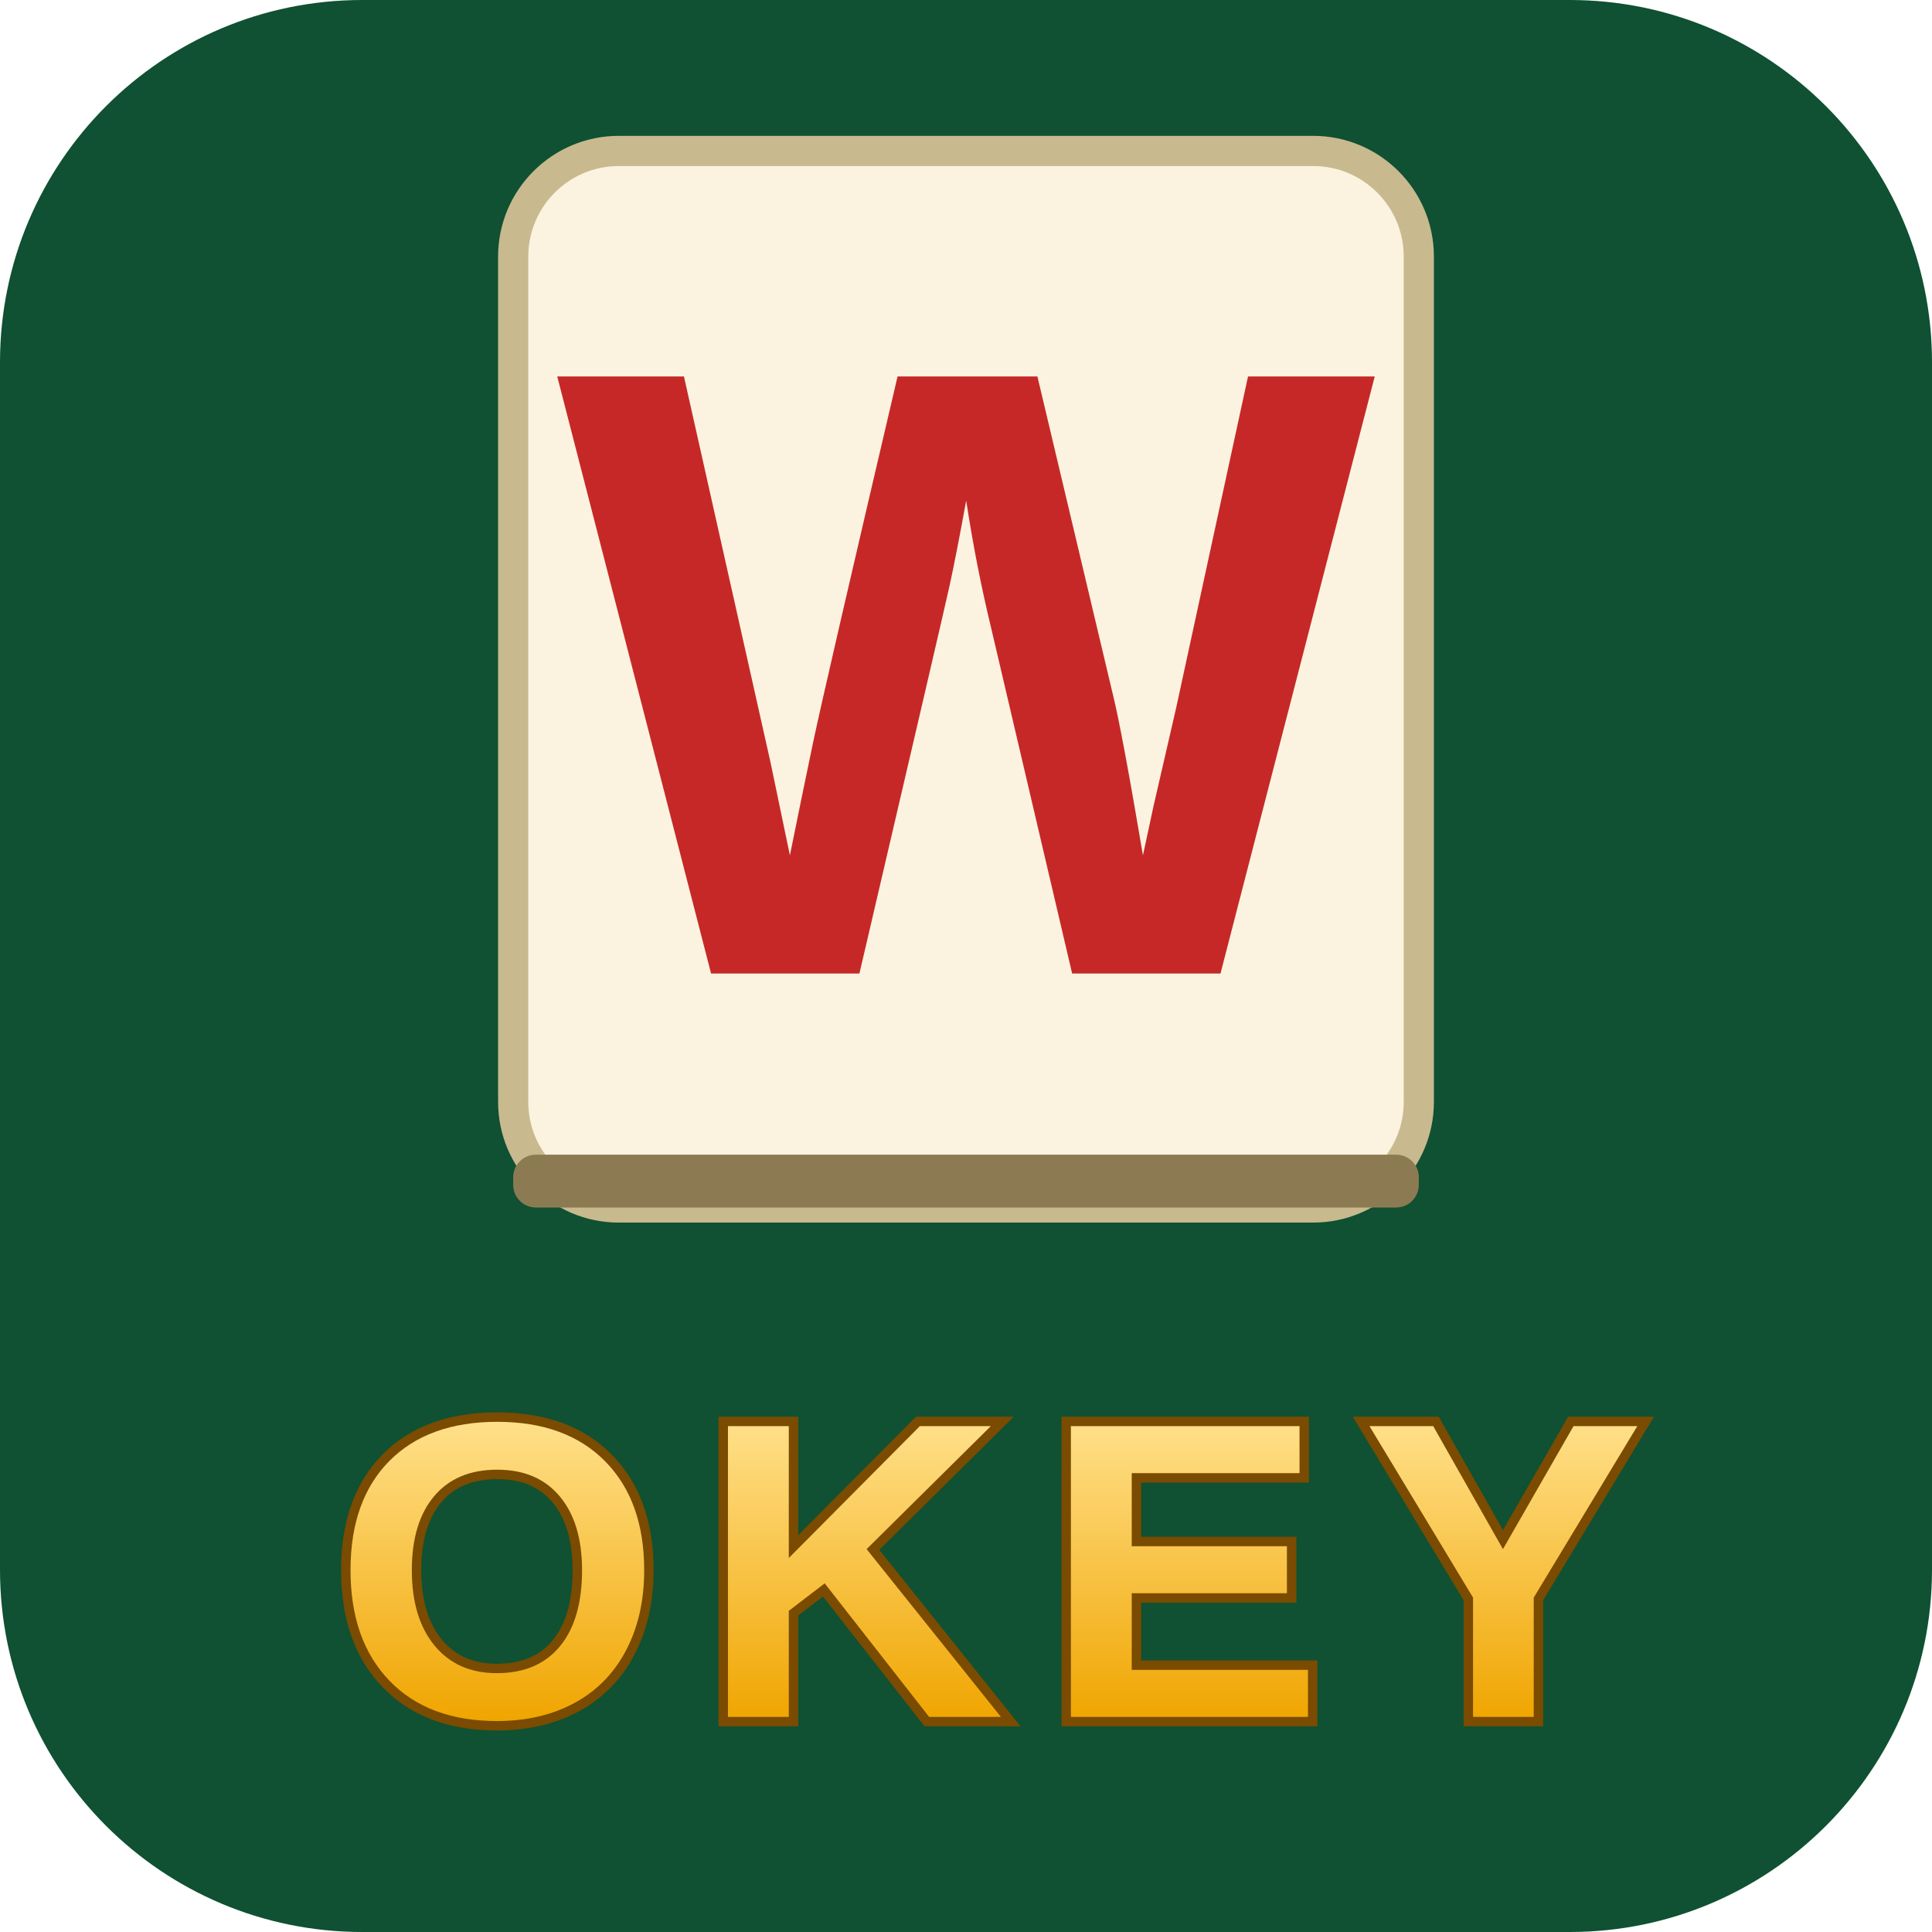
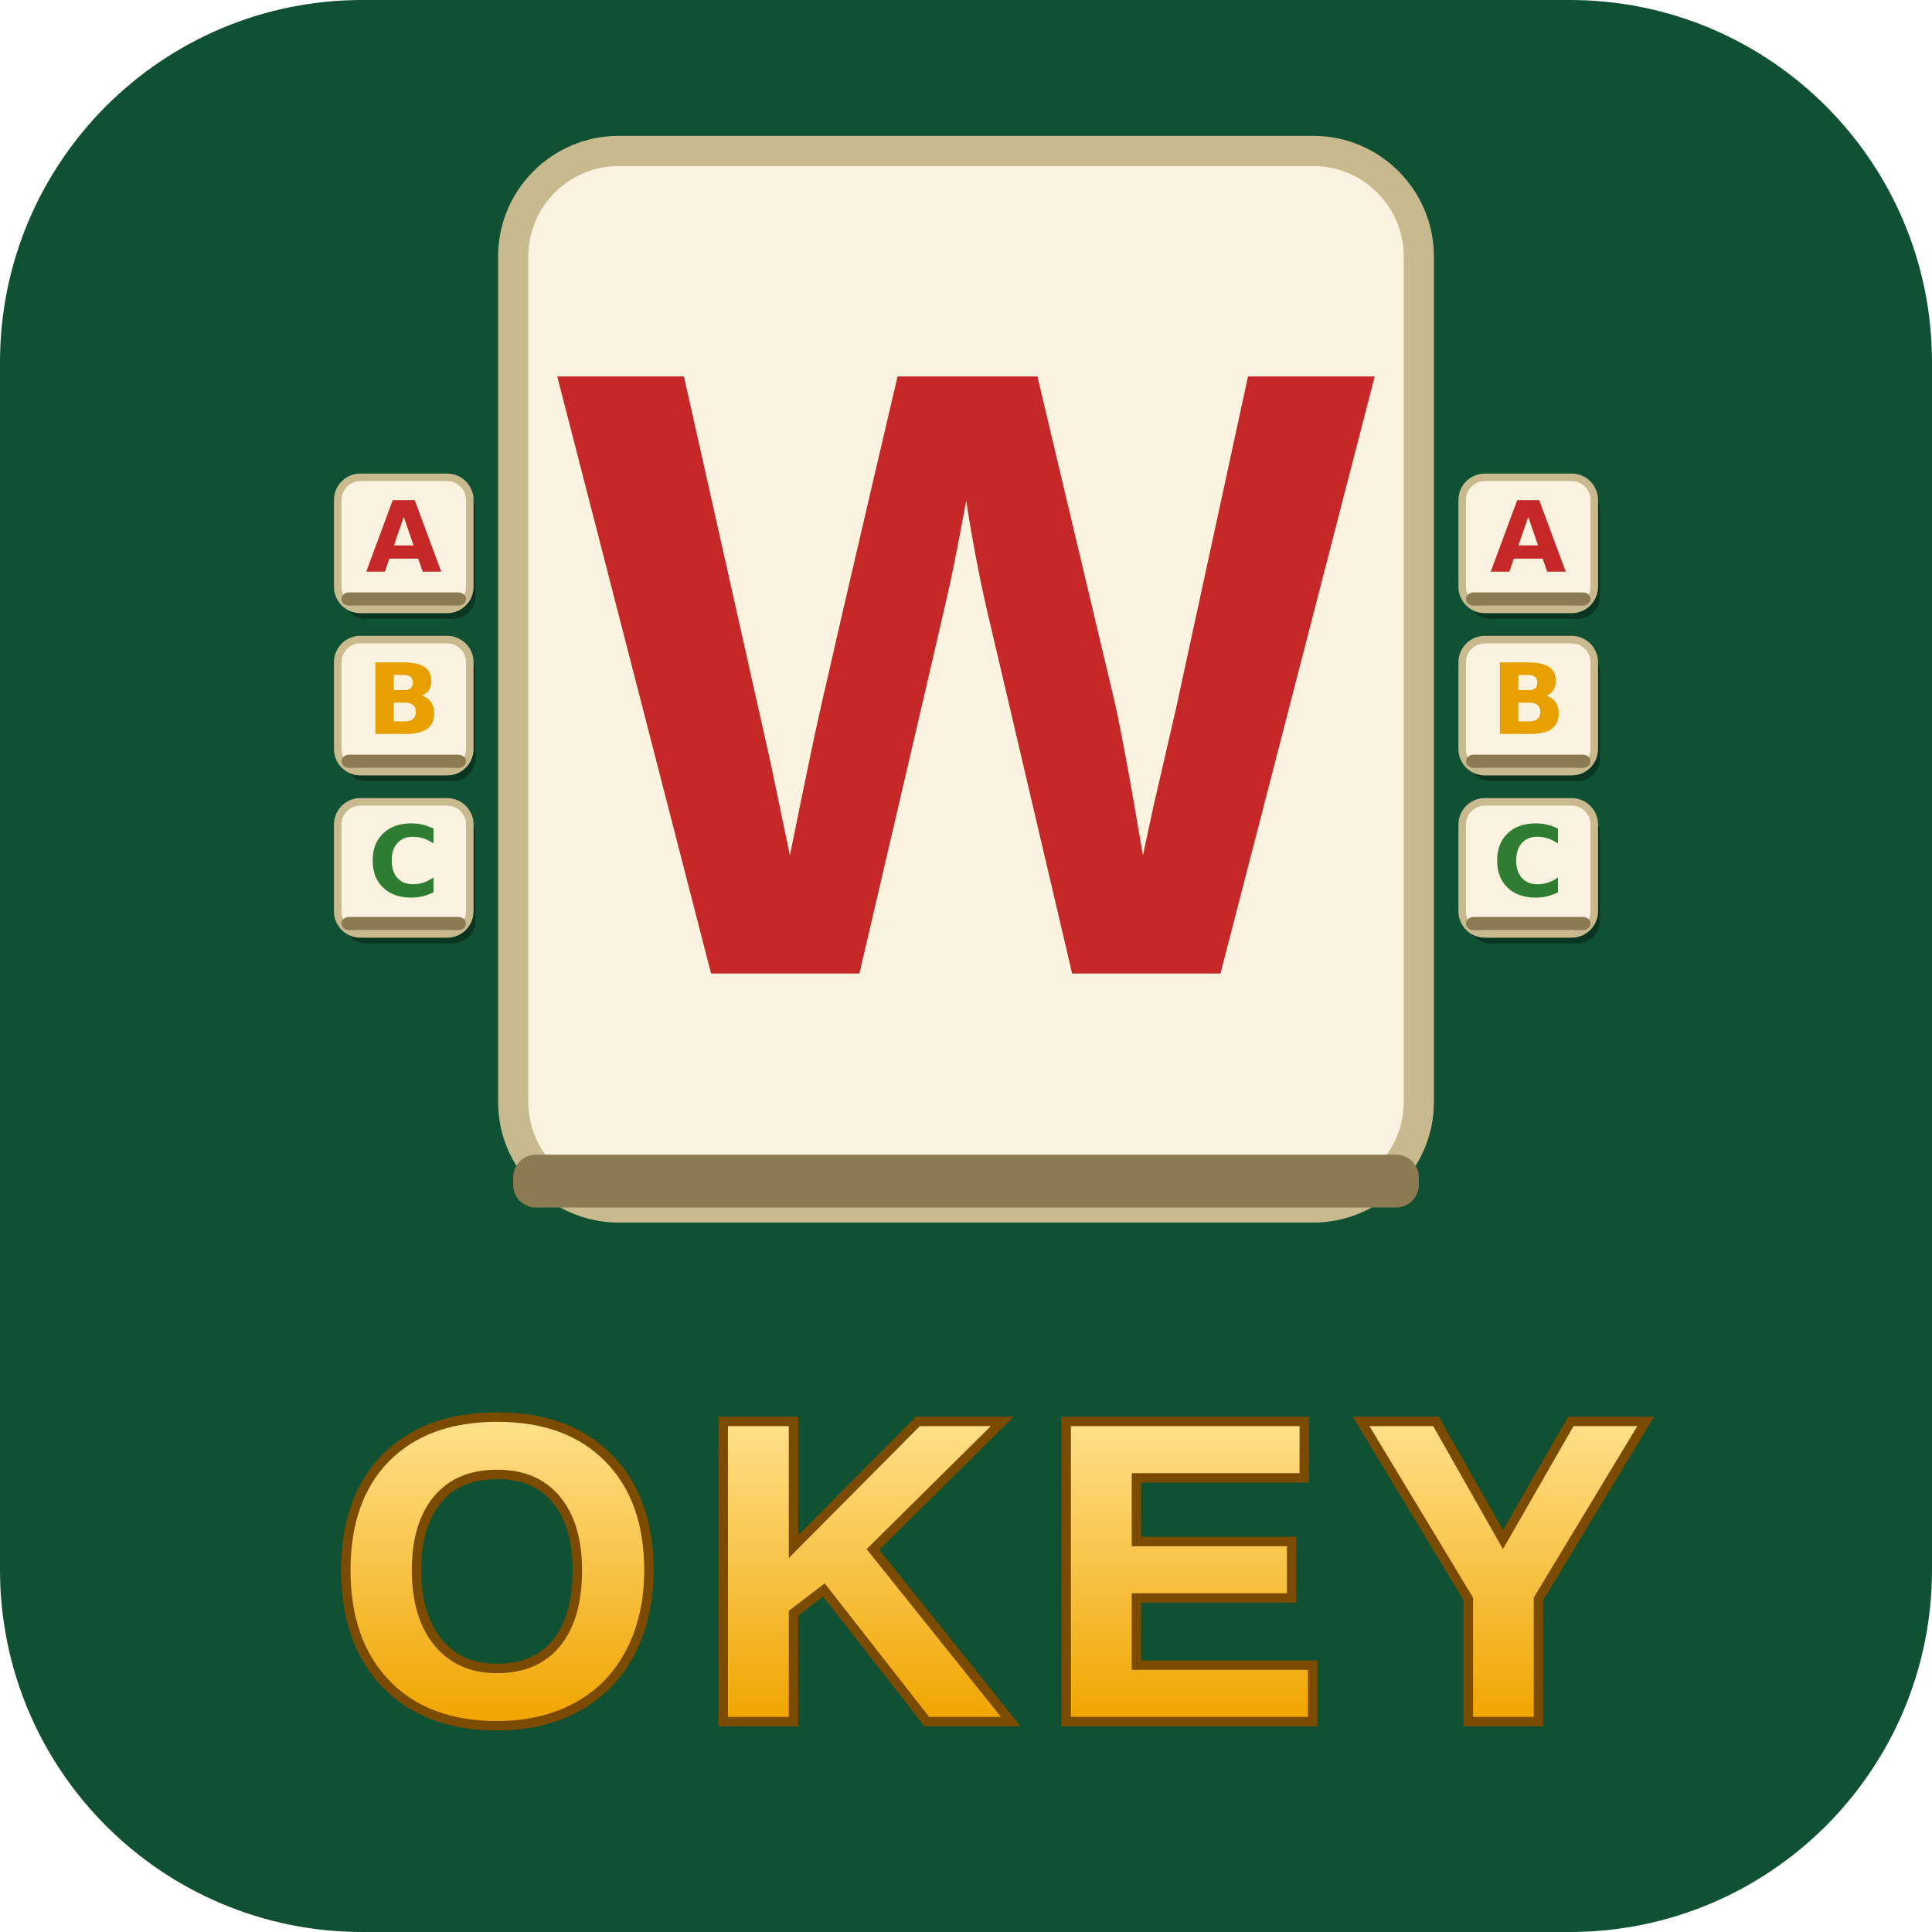
<svg xmlns="http://www.w3.org/2000/svg" viewBox="0 0 512 512">
  <rect width="512" height="512" rx="96" fill="#0f5132" />
  <defs>
    <linearGradient id="g" x1="0" y1="0" x2="0" y2="1">
      <stop offset="0" stop-color="#ffe08a" />
      <stop offset="1" stop-color="#f0a500" />
    </linearGradient>
  </defs>
  <rect x="136" y="40" width="240" height="280" rx="28" fill="#fbf3df" stroke="#c9b98f" stroke-width="8" />
  <rect x="136" y="306" width="240" height="14" rx="6" fill="#8c7b52" />
  <text x="256" y="258" font-family="Arial Rounded MT Bold, Arial, Helvetica, sans-serif" font-size="230" font-weight="900" text-anchor="middle" fill="#c62828">W</text>
  <text x="262" y="455" font-family="Arial Black, Arial, Helvetica, sans-serif" font-size="112" font-weight="900" letter-spacing="10" text-anchor="middle" fill="url(#g)" stroke="#7a4b00" stroke-width="5" paint-order="stroke">OKEY</text>
+   <g>
+     <rect x="91.0" y="129.0" width="35" height="35" rx="6" fill="#000" opacity="0.35" />
+     <rect x="89.5" y="126.5" width="35" height="35" rx="6" fill="#fbf3df" stroke="#c9b98f" stroke-width="2" />
+     <rect x="90.5" y="157.0" width="33" height="3.5" rx="2" fill="#8c7b52" />
+     <text x="107" y="151.5" font-family="DejaVu Sans, Arial, Helvetica, sans-serif" font-size="26" font-weight="900" text-anchor="middle" fill="#c62828">A</text>
+   </g>
+   <g>
+     <rect x="91.0" y="172.0" width="35" height="35" rx="6" fill="#000" opacity="0.35" />
+     <rect x="89.5" y="169.5" width="35" height="35" rx="6" fill="#fbf3df" stroke="#c9b98f" stroke-width="2" />
+     <rect x="90.5" y="200.0" width="33" height="3.5" rx="2" fill="#8c7b52" />
+     <text x="107" y="194.5" font-family="DejaVu Sans, Arial, Helvetica, sans-serif" font-size="26" font-weight="900" text-anchor="middle" fill="#e8a000">B</text>
+   </g>
+   <g>
+     <rect x="91.0" y="215.0" width="35" height="35" rx="6" fill="#000" opacity="0.35" />
+     <rect x="89.5" y="212.5" width="35" height="35" rx="6" fill="#fbf3df" stroke="#c9b98f" stroke-width="2" />
+     <rect x="90.5" y="243.0" width="33" height="3.5" rx="2" fill="#8c7b52" />
+     <text x="107" y="237.5" font-family="DejaVu Sans, Arial, Helvetica, sans-serif" font-size="26" font-weight="900" text-anchor="middle" fill="#2e7d32">C</text>
+   </g>
+   <g>
+     <rect x="389.0" y="129.0" width="35" height="35" rx="6" fill="#000" opacity="0.35" />
+     <rect x="387.5" y="126.5" width="35" height="35" rx="6" fill="#fbf3df" stroke="#c9b98f" stroke-width="2" />
+     <rect x="388.5" y="157.0" width="33" height="3.5" rx="2" fill="#8c7b52" />
+     <text x="405" y="151.5" font-family="DejaVu Sans, Arial, Helvetica, sans-serif" font-size="26" font-weight="900" text-anchor="middle" fill="#c62828">A</text>
+   </g>
+   <g>
+     <rect x="389.0" y="172.0" width="35" height="35" rx="6" fill="#000" opacity="0.35" />
+     <rect x="387.5" y="169.5" width="35" height="35" rx="6" fill="#fbf3df" stroke="#c9b98f" stroke-width="2" />
+     <rect x="388.5" y="200.0" width="33" height="3.5" rx="2" fill="#8c7b52" />
+     <text x="405" y="194.5" font-family="DejaVu Sans, Arial, Helvetica, sans-serif" font-size="26" font-weight="900" text-anchor="middle" fill="#e8a000">B</text>
+   </g>
+   <g>
+     <rect x="389.0" y="215.0" width="35" height="35" rx="6" fill="#000" opacity="0.35" />
+     <rect x="387.5" y="212.5" width="35" height="35" rx="6" fill="#fbf3df" stroke="#c9b98f" stroke-width="2" />
+     <rect x="388.5" y="243.0" width="33" height="3.5" rx="2" fill="#8c7b52" />
+     <text x="405" y="237.5" font-family="DejaVu Sans, Arial, Helvetica, sans-serif" font-size="26" font-weight="900" text-anchor="middle" fill="#2e7d32">C</text>
+   </g>
</svg>
